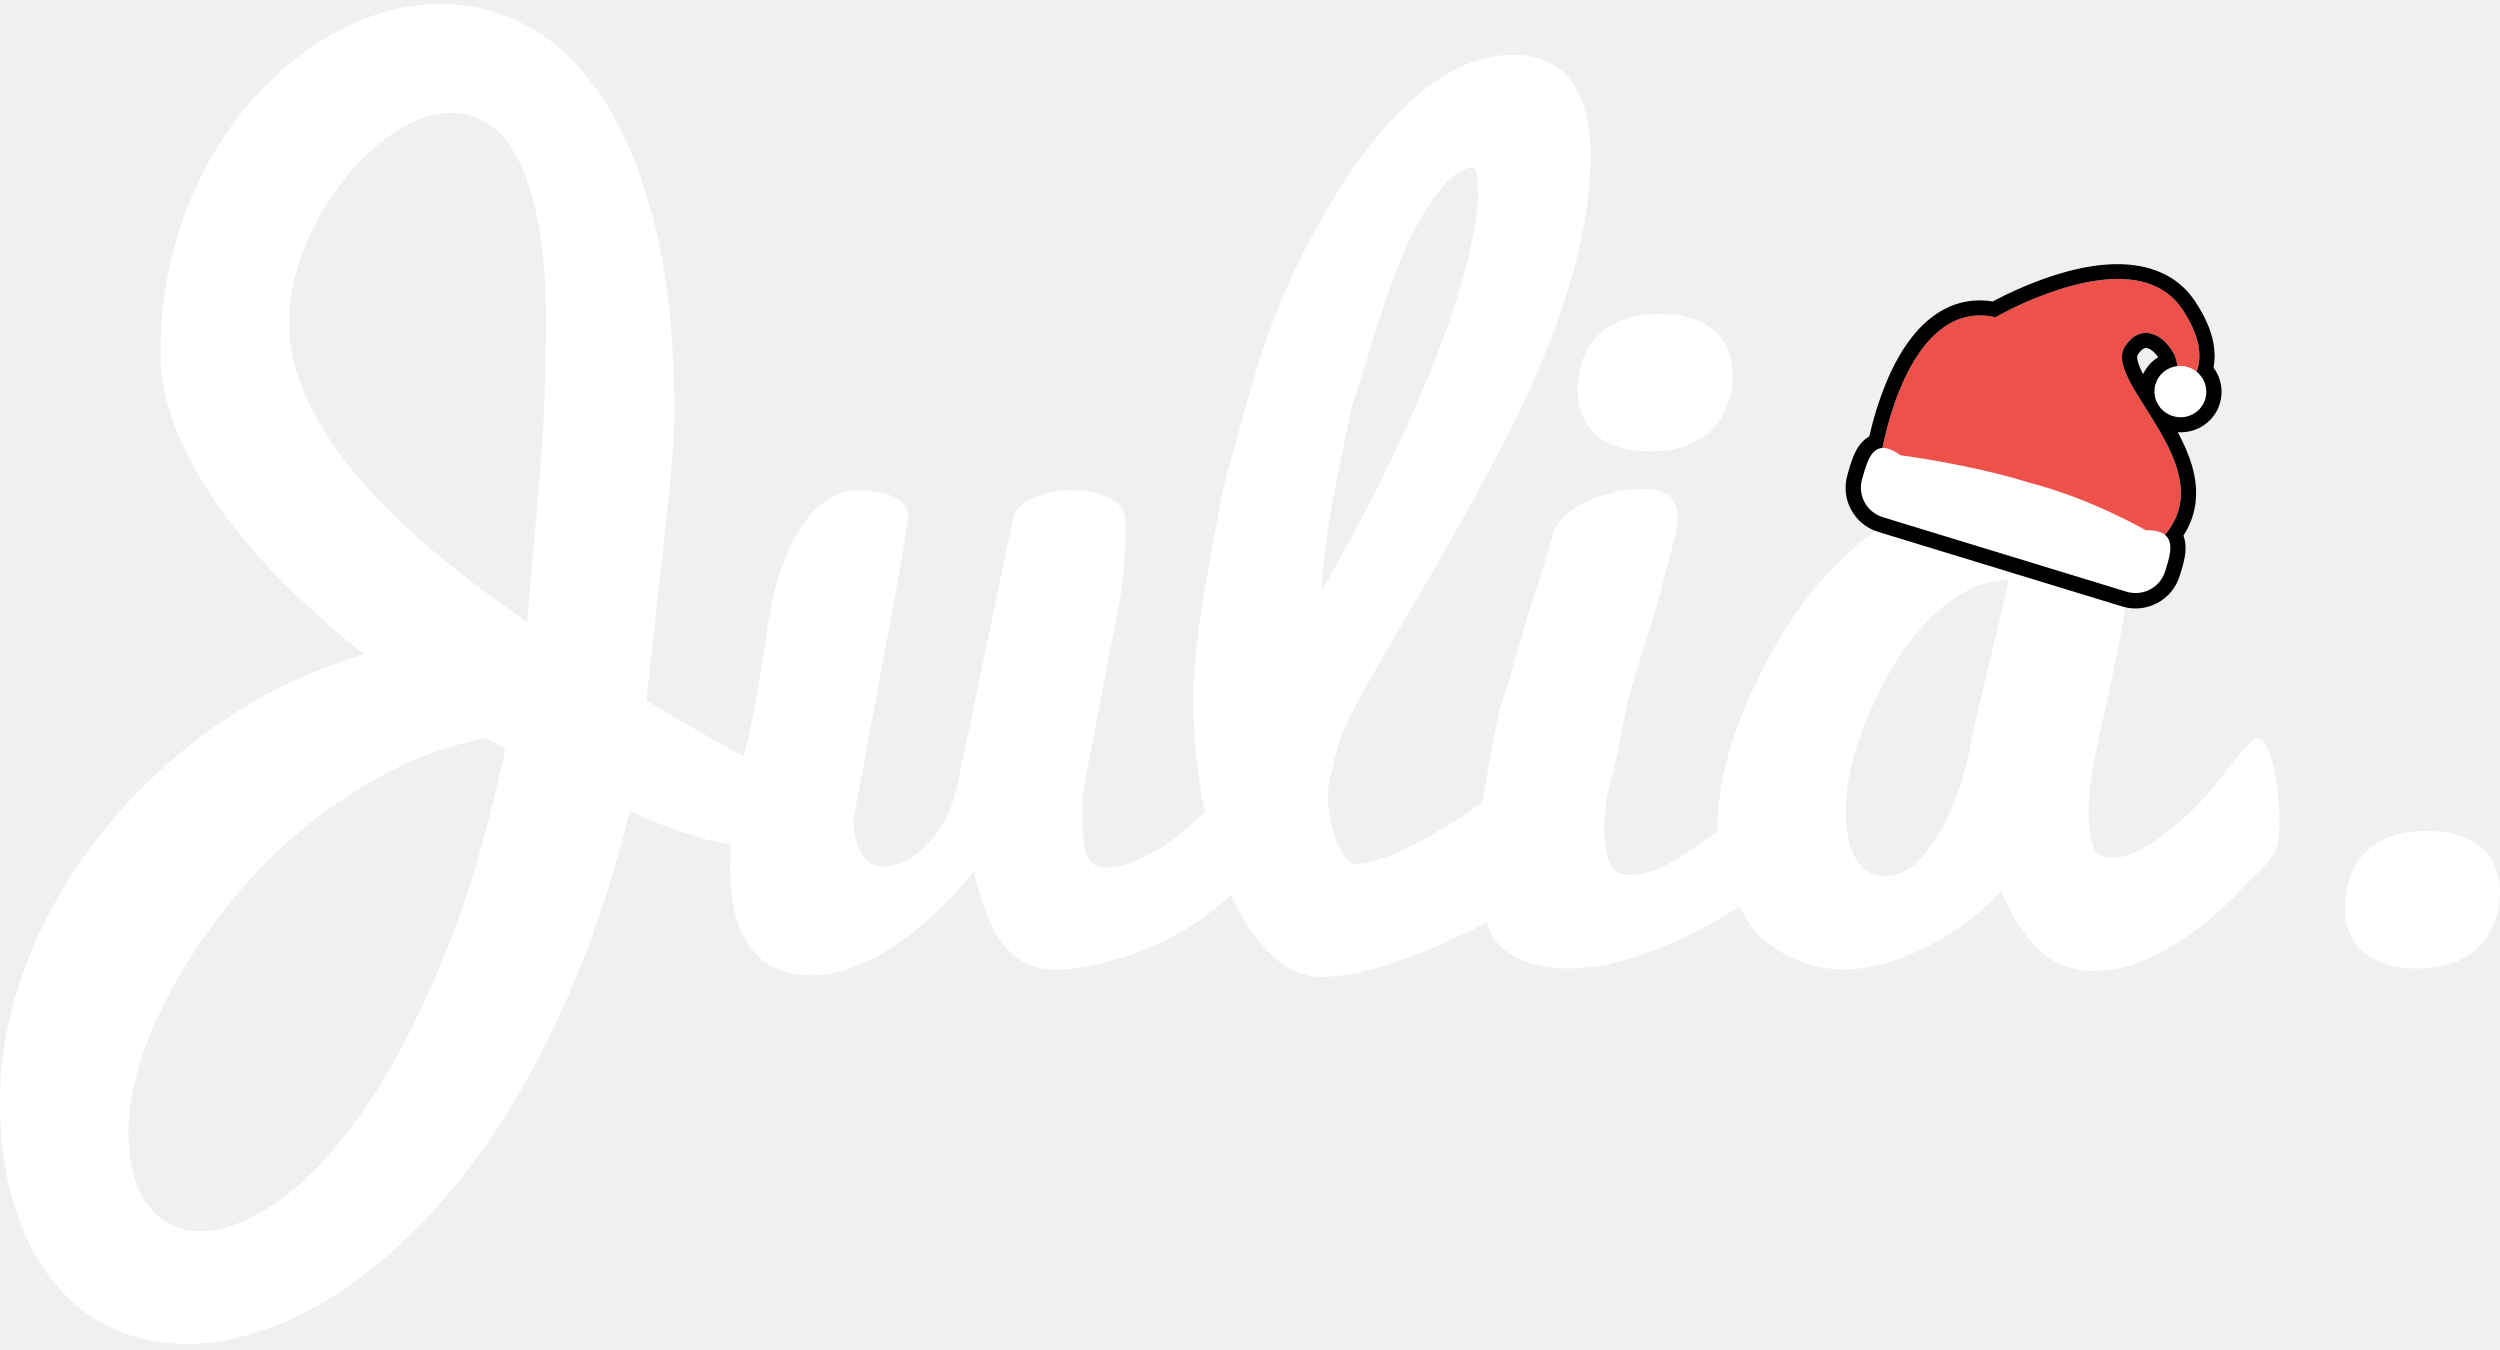
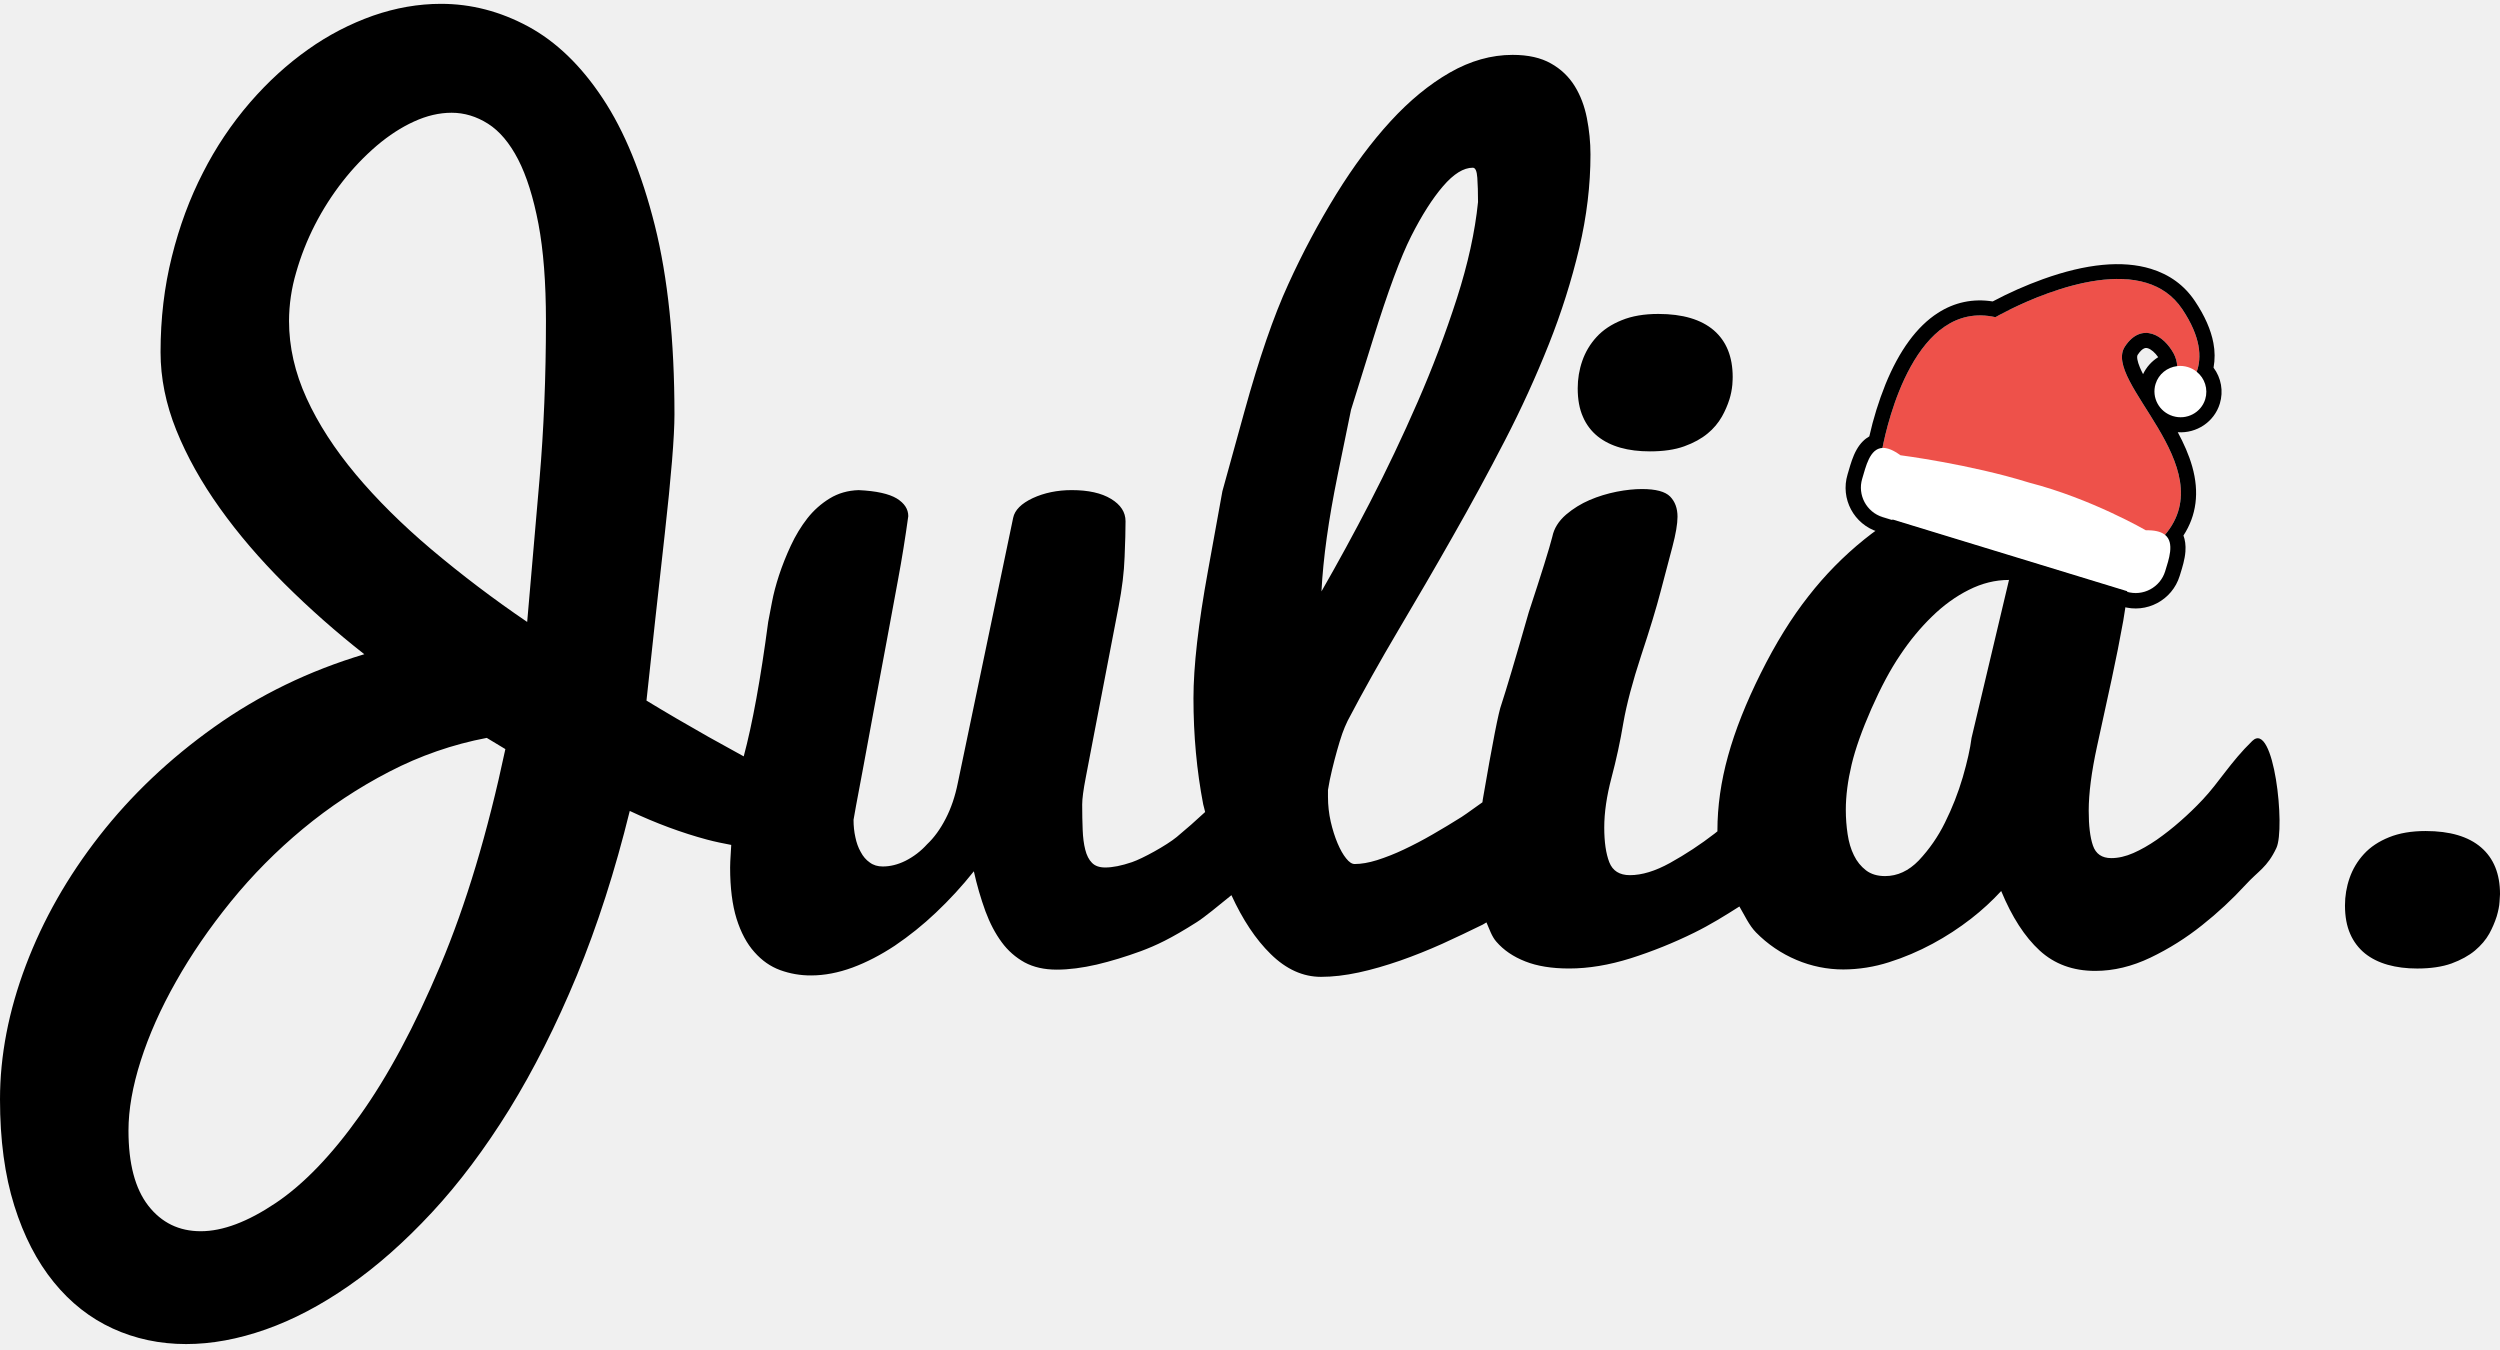
- <svg xmlns="http://www.w3.org/2000/svg" width="200" height="108">
+ <svg xmlns="http://www.w3.org/2000/svg" viewBox="0 0 200 108">
  <g fill-rule="nonzero" fill="none">
-     <path d="M180.18 59.277c1.741-1.682 2.666 6.994 1.93 8.563-.738 1.564-1.437 1.819-2.47 2.951a30.088 30.088 0 01-3.472 3.224 21.498 21.498 0 01-4.134 2.597c-1.474.704-2.942 1.06-4.416 1.06-1.778 0-3.261-.542-4.449-1.633-1.187-1.092-2.215-2.679-3.073-4.757a19.822 19.822 0 01-2.389 2.196 21.954 21.954 0 01-3.097 2.02c-1.117.6-2.28 1.1-3.496 1.482a12.11 12.11 0 01-3.646.577 9.59 9.59 0 01-3.75-.763 9.936 9.936 0 01-3.238-2.201c-.553-.564-.905-1.356-1.328-2.074-1.159.737-2.327 1.464-3.622 2.1a36.411 36.411 0 01-5.083 2.047c-1.727.541-3.36.814-4.913.814-1.394 0-2.562-.19-3.515-.568-.952-.373-1.722-.896-2.309-1.574-.37-.418-.553-1.005-.793-1.546-.098.05-.201.123-.3.178a125.28 125.28 0 01-3.243 1.537c-1.116.5-2.238.95-3.369 1.346-1.13.39-2.234.714-3.304.945-1.079.232-2.083.35-3.022.35-1.44 0-2.782-.604-4.017-1.818-1.206-1.178-2.247-2.756-3.148-4.716-1.047.85-2.145 1.76-2.77 2.156-2.101 1.336-3.275 1.873-4.476 2.323-1.206.441-2.38.8-3.529 1.073-1.15.264-2.22.405-3.2.405-1 0-1.854-.195-2.567-.577a5.63 5.63 0 01-1.83-1.61c-.516-.696-.948-1.519-1.305-2.478a25.273 25.273 0 01-.929-3.202 31.567 31.567 0 01-3.05 3.32 25.726 25.726 0 01-3.276 2.633c-1.117.736-2.238 1.323-3.378 1.746-1.136.418-2.248.632-3.314.632a7.09 7.09 0 01-2.482-.428c-.774-.286-1.46-.763-2.055-1.441-.606-.673-1.08-1.564-1.427-2.665-.342-1.1-.516-2.469-.516-4.097.005-.682.066-1.191.089-1.81-.629-.123-1.248-.24-1.943-.427-2.018-.541-4.078-1.305-6.175-2.292-1.178 4.788-2.59 9.176-4.233 13.16-1.647 3.974-3.45 7.544-5.401 10.714-1.957 3.155-4.022 5.911-6.204 8.258-2.182 2.346-4.388 4.297-6.622 5.847-2.238 1.556-4.453 2.724-6.663 3.502-2.21.778-4.331 1.169-6.368 1.169-2.112 0-4.073-.419-5.875-1.246-1.807-.828-3.38-2.065-4.716-3.711-1.338-1.642-2.394-3.683-3.154-6.112C.38 94.023 0 91.186 0 87.948c0-3.501.69-7.076 2.065-10.713 1.38-3.652 3.341-7.103 5.884-10.36 2.544-3.255 5.603-6.166 9.193-8.717 3.586-2.555 7.584-4.497 12.004-5.82a72.19 72.19 0 01-6.386-5.639c-1.98-1.978-3.708-3.993-5.176-6.053-1.474-2.064-2.633-4.138-3.478-6.23-.84-2.087-1.262-4.174-1.262-6.248 0-2.678.3-5.224.906-7.644.6-2.419 1.43-4.656 2.491-6.716a27.855 27.855 0 013.75-5.598c1.445-1.669 2.998-3.083 4.66-4.256a21.052 21.052 0 015.194-2.701c1.812-.628 3.619-.946 5.44-.946 2.411 0 4.734.605 6.968 1.81 2.234 1.21 4.223 3.12 5.96 5.747 1.74 2.62 3.13 6.017 4.176 10.182 1.042 4.17 1.568 9.208 1.568 15.111 0 1.773-.263 4.97-.78 9.595-.52 4.615-1.004 9.05-1.459 13.296 1.633.992 3.285 1.956 4.96 2.902.93.518 1.877 1.041 2.82 1.56.695-2.602 1.347-6.149 1.957-10.755.076-.382.174-.91.3-1.569.123-.668.315-1.387.569-2.17.258-.777.567-1.563.943-2.368.375-.805.816-1.533 1.323-2.183a6.742 6.742 0 011.788-1.592c.685-.418 1.455-.636 2.309-.663 1.417.063 2.435.295 3.055.668.615.382.92.85.92 1.414-.24 1.75-.512 3.429-.812 5.043-.296 1.61-.606 3.238-.901 4.875-.31 1.637-.648 3.46-1.019 5.461-.37 2.01-.67 3.611-.891 4.825-.225 1.21-.408 2.183-.55 2.929-.13.755-.206 1.137-.206 1.16 0 .486.047.945.146 1.39.089.437.23.837.427 1.179.183.35.422.636.718.84.295.224.647.324 1.046.324.592 0 1.197-.146 1.812-.45a5.907 5.907 0 001.736-1.328c.563-.528 1.06-1.215 1.492-2.056.427-.827.751-1.773.967-2.856l4.425-21.2c.127-.622.652-1.145 1.567-1.577.916-.423 1.957-.642 3.121-.642 1.319 0 2.37.232 3.14.7.778.47 1.163 1.065 1.163 1.792 0 .7-.023 1.651-.075 2.856-.042 1.21-.202 2.524-.478 3.956-.277 1.428-.606 3.152-.995 5.175a899.404 899.404 0 01-.967 5.025c-.253 1.328-.474 2.492-.666 3.483-.193.992-.287 1.71-.287 2.165 0 .732.014 1.4.038 2.01.023.618.09 1.146.206 1.6.113.455.296.815.54 1.056.244.25.596.372 1.056.372.587 0 1.304-.14 2.144-.427.845-.286 2.764-1.341 3.581-2.014a52.125 52.125 0 002.271-1.997c-.042-.213-.108-.4-.155-.614-.516-2.692-.779-5.52-.779-8.485 0-2.547.385-5.943 1.16-10.19.774-4.248 1.154-6.372 1.154-6.372l1.76-6.37c1.173-4.243 2.341-7.65 3.52-10.21a64.935 64.935 0 013.828-7.184c1.38-2.233 2.82-4.17 4.341-5.83 1.511-1.65 3.093-2.951 4.74-3.897 1.652-.946 3.322-1.419 5.03-1.419 1.24 0 2.262.228 3.065.687a5.172 5.172 0 011.905 1.814c.464.755.784 1.606.971 2.556.188.955.287 1.928.287 2.91 0 2.451-.3 4.948-.897 7.49a55.395 55.395 0 01-2.426 7.671 85.69 85.69 0 01-3.524 7.722 211.54 211.54 0 01-4.177 7.69c-1.44 2.541-2.9 5.042-4.36 7.507-1.459 2.47-2.81 4.875-4.044 7.23a9.9 9.9 0 00-.427 1.019c-.146.418-.282.873-.418 1.355-.136.487-.272 1-.403 1.55-.137.55-.24 1.087-.324 1.606v.55c0 .682.075 1.346.22 1.987.146.632.329 1.21.545 1.724.216.51.445.914.685 1.21.244.309.47.454.685.454.526 0 1.121-.104 1.788-.31a17.28 17.28 0 002.135-.845c.756-.355 1.53-.76 2.323-1.219a67.46 67.46 0 002.309-1.391c.525-.341 1.121-.8 1.666-1.173.014-.082.018-.155.032-.241.775-4.507 1.267-7.035 1.488-7.594.366-1.11 1.098-3.557 2.187-7.367 1.018-3.092 1.647-5.107 1.886-6.048.132-.655.498-1.246 1.103-1.77a7.485 7.485 0 011.872-1.159c.7-.3 1.422-.518 2.168-.668.751-.146 1.427-.214 2.032-.214 1.103 0 1.854.2 2.248.6.394.405.591.942.591 1.615 0 .573-.136 1.378-.412 2.419-.273 1.046-.587 2.228-.939 3.56-.347 1.337-.868 3.047-1.563 5.144-.685 2.091-1.159 3.883-1.417 5.356a47.599 47.599 0 01-.952 4.407c-.385 1.46-.578 2.783-.578 3.974 0 1.169.136 2.092.404 2.783.267.682.816 1.032 1.647 1.032.962 0 2.032-.327 3.21-.977a28.358 28.358 0 003.571-2.351c.08-.06.145-.123.225-.182 0-.018-.004-.037-.004-.055 0-1.937.281-3.924.849-5.97.563-2.042 1.436-4.248 2.623-6.626 1.183-2.378 2.454-4.434 3.82-6.166a27.582 27.582 0 014.458-4.534 21.97 21.97 0 015.11-3.083c1.793-.76 3.614-1.141 5.472-1.141.62 0 1.103.118 1.45.354.357.237.643.5.873.805.23.296.45.596.662.882.215.291.488.5.807.632.328.132.657.219.99.255.338.041.685.06 1.032.06.296 0 .6-.005.906-.019a20.9 20.9 0 01.915-.018c.404 0 .779.036 1.126.113.352.082.662.25.93.514.272.26.478.628.624 1.1.145.47.22 1.11.22 1.929 0 1.237-.131 2.615-.399 4.124-.272 1.51-.577 3.056-.92 4.643-.347 1.587-.741 3.397-1.182 5.425-.441 2.028-.662 3.743-.662 5.13 0 1.187.108 2.119.338 2.787.23.669.718 1.005 1.469 1.005.558 0 1.15-.136 1.764-.405.62-.272 1.235-.627 1.868-1.06a21.548 21.548 0 001.887-1.486 25.076 25.076 0 001.783-1.719c1.314-1.387 2.233-3.01 3.974-4.702zm-73.177-21.223c-.718 3.516-1.15 6.599-1.286 9.259a185.157 185.157 0 003.848-7.062 135.113 135.113 0 003.843-8.085 88.501 88.501 0 003.144-8.3c.883-2.755 1.45-5.32 1.69-7.703 0-.759-.02-1.405-.057-1.941-.037-.541-.155-.805-.361-.805-.737 0-1.53.49-2.38 1.478-.844.982-1.698 2.319-2.547 3.997-.85 1.682-1.863 4.42-3.041 8.203-1.183 3.788-1.774 5.69-1.774 5.69s-.357 1.754-1.08 5.27zm50.718 20.991l2.999-12.65c-1.103 0-2.173.268-3.215.795-1.046.523-2.032 1.237-2.951 2.137-.925.9-1.774 1.924-2.548 3.088-.78 1.15-1.54 2.578-2.29 4.275-.747 1.7-1.282 3.192-1.587 4.474-.305 1.287-.464 2.497-.464 3.629 0 .664.051 1.314.145 1.942.094.632.258 1.196.502 1.687.24.5.564.891.967 1.205.399.305.91.46 1.525.46.99 0 1.891-.415 2.699-1.251a12.333 12.333 0 002.088-3.015 22.218 22.218 0 001.431-3.643c.361-1.25.596-2.3.7-3.133zM43.16 38.364c.342-3.975.516-8.204.516-12.692 0-3.06-.202-5.648-.6-7.758-.404-2.114-.944-3.833-1.624-5.157-.686-1.323-1.488-2.273-2.413-2.86-.92-.582-1.89-.877-2.909-.877-.99 0-1.994.236-3.013.704-1.018.464-2.003 1.105-2.97 1.924a19.854 19.854 0 00-2.731 2.86 21.6 21.6 0 00-2.225 3.483 20.88 20.88 0 00-1.501 3.811 13.841 13.841 0 00-.568 3.87c0 2.078.47 4.138 1.403 6.184.934 2.051 2.252 4.08 3.932 6.09 1.685 2.01 3.689 4.001 6.012 5.97a92.88 92.88 0 007.705 5.839c.31-3.624.643-7.426.986-11.391zm-7.936 38.884c2.051-4.856 3.783-10.622 5.205-17.32l-1.488-.897a28.447 28.447 0 00-7.809 2.71 38.596 38.596 0 00-6.903 4.57 41.742 41.742 0 00-5.762 5.817c-1.713 2.114-3.182 4.252-4.393 6.407-1.22 2.151-2.154 4.256-2.815 6.321-.657 2.06-.981 3.924-.981 5.584 0 2.651.526 4.652 1.586 6.016 1.06 1.36 2.454 2.042 4.195 2.042 1.765 0 3.764-.755 6.002-2.26 2.234-1.5 4.477-3.829 6.72-6.985 2.253-3.151 4.397-7.153 6.443-12.005zm90.993-46.185c0-.746.118-1.478.366-2.192a5.468 5.468 0 011.145-1.915c.516-.563 1.188-1.01 2.013-1.341.822-.337 1.798-.5 2.924-.5 1.947 0 3.426.44 4.44 1.31 1.008.872 1.51 2.118 1.51 3.737 0 .082-.004.291-.028.623a5.76 5.76 0 01-.23 1.155 7.347 7.347 0 01-.6 1.383 4.84 4.84 0 01-1.145 1.355c-.498.414-1.117.755-1.873 1.028-.75.272-1.666.404-2.745.404-.868 0-1.657-.095-2.365-.295-.7-.2-1.305-.5-1.812-.905a4.017 4.017 0 01-1.177-1.555c-.287-.637-.423-1.397-.423-2.292zm72.268 36.728c1.014.873 1.516 2.12 1.516 3.738 0 .082-.014.296-.038.623-.018.327-.098.714-.225 1.155a7.94 7.94 0 01-.596 1.387c-.272.487-.657.937-1.145 1.35-.497.414-1.121.755-1.872 1.033-.751.268-1.666.405-2.75.405-.864 0-1.652-.1-2.36-.3-.704-.2-1.31-.5-1.817-.906a4.11 4.11 0 01-1.177-1.555c-.282-.632-.423-1.396-.423-2.287 0-.75.122-1.487.37-2.196a5.468 5.468 0 011.146-1.915c.516-.564 1.187-1.01 2.008-1.341.817-.332 1.793-.5 2.924-.5 1.952 0 3.43.44 4.44 1.31z" fill="#FFF" />
+     <path d="M180.18 59.277c1.741-1.682 2.666 6.994 1.93 8.563-.738 1.564-1.437 1.819-2.47 2.951a30.088 30.088 0 01-3.472 3.224 21.498 21.498 0 01-4.134 2.597c-1.474.704-2.942 1.06-4.416 1.06-1.778 0-3.261-.542-4.449-1.633-1.187-1.092-2.215-2.679-3.073-4.757a19.822 19.822 0 01-2.389 2.196 21.954 21.954 0 01-3.097 2.02c-1.117.6-2.28 1.1-3.496 1.482a12.11 12.11 0 01-3.646.577 9.59 9.59 0 01-3.75-.763 9.936 9.936 0 01-3.238-2.201c-.553-.564-.905-1.356-1.328-2.074-1.159.737-2.327 1.464-3.622 2.1a36.411 36.411 0 01-5.083 2.047c-1.727.541-3.36.814-4.913.814-1.394 0-2.562-.19-3.515-.568-.952-.373-1.722-.896-2.309-1.574-.37-.418-.553-1.005-.793-1.546-.098.05-.201.123-.3.178a125.28 125.28 0 01-3.243 1.537c-1.116.5-2.238.95-3.369 1.346-1.13.39-2.234.714-3.304.945-1.079.232-2.083.35-3.022.35-1.44 0-2.782-.604-4.017-1.818-1.206-1.178-2.247-2.756-3.148-4.716-1.047.85-2.145 1.76-2.77 2.156-2.101 1.336-3.275 1.873-4.476 2.323-1.206.441-2.38.8-3.529 1.073-1.15.264-2.22.405-3.2.405-1 0-1.854-.195-2.567-.577a5.63 5.63 0 01-1.83-1.61c-.516-.696-.948-1.519-1.305-2.478a25.273 25.273 0 01-.929-3.202 31.567 31.567 0 01-3.05 3.32 25.726 25.726 0 01-3.276 2.633c-1.117.736-2.238 1.323-3.378 1.746-1.136.418-2.248.632-3.314.632a7.09 7.09 0 01-2.482-.428c-.774-.286-1.46-.763-2.055-1.441-.606-.673-1.08-1.564-1.427-2.665-.342-1.1-.516-2.469-.516-4.097.005-.682.066-1.191.089-1.81-.629-.123-1.248-.24-1.943-.427-2.018-.541-4.078-1.305-6.175-2.292-1.178 4.788-2.59 9.176-4.233 13.16-1.647 3.974-3.45 7.544-5.401 10.714-1.957 3.155-4.022 5.911-6.204 8.258-2.182 2.346-4.388 4.297-6.622 5.847-2.238 1.556-4.453 2.724-6.663 3.502-2.21.778-4.331 1.169-6.368 1.169-2.112 0-4.073-.419-5.875-1.246-1.807-.828-3.38-2.065-4.716-3.711-1.338-1.642-2.394-3.683-3.154-6.112C.38 94.023 0 91.186 0 87.948c0-3.501.69-7.076 2.065-10.713 1.38-3.652 3.341-7.103 5.884-10.36 2.544-3.255 5.603-6.166 9.193-8.717 3.586-2.555 7.584-4.497 12.004-5.82a72.19 72.19 0 01-6.386-5.639c-1.98-1.978-3.708-3.993-5.176-6.053-1.474-2.064-2.633-4.138-3.478-6.23-.84-2.087-1.262-4.174-1.262-6.248 0-2.678.3-5.224.906-7.644.6-2.419 1.43-4.656 2.491-6.716a27.855 27.855 0 013.75-5.598c1.445-1.669 2.998-3.083 4.66-4.256a21.052 21.052 0 015.194-2.701c1.812-.628 3.619-.946 5.44-.946 2.411 0 4.734.605 6.968 1.81 2.234 1.21 4.223 3.12 5.96 5.747 1.74 2.62 3.13 6.017 4.176 10.182 1.042 4.17 1.568 9.208 1.568 15.111 0 1.773-.263 4.97-.78 9.595-.52 4.615-1.004 9.05-1.459 13.296 1.633.992 3.285 1.956 4.96 2.902.93.518 1.877 1.041 2.82 1.56.695-2.602 1.347-6.149 1.957-10.755.076-.382.174-.91.3-1.569.123-.668.315-1.387.569-2.17.258-.777.567-1.563.943-2.368.375-.805.816-1.533 1.323-2.183a6.742 6.742 0 011.788-1.592c.685-.418 1.455-.636 2.309-.663 1.417.063 2.435.295 3.055.668.615.382.92.85.92 1.414-.24 1.75-.512 3.429-.812 5.043-.296 1.61-.606 3.238-.901 4.875-.31 1.637-.648 3.46-1.019 5.461-.37 2.01-.67 3.611-.891 4.825-.225 1.21-.408 2.183-.55 2.929-.13.755-.206 1.137-.206 1.16 0 .486.047.945.146 1.39.089.437.23.837.427 1.179.183.35.422.636.718.84.295.224.647.324 1.046.324.592 0 1.197-.146 1.812-.45a5.907 5.907 0 001.736-1.328c.563-.528 1.06-1.215 1.492-2.056.427-.827.751-1.773.967-2.856l4.425-21.2c.127-.622.652-1.145 1.567-1.577.916-.423 1.957-.642 3.121-.642 1.319 0 2.37.232 3.14.7.778.47 1.163 1.065 1.163 1.792 0 .7-.023 1.651-.075 2.856-.042 1.21-.202 2.524-.478 3.956-.277 1.428-.606 3.152-.995 5.175a899.404 899.404 0 01-.967 5.025c-.253 1.328-.474 2.492-.666 3.483-.193.992-.287 1.71-.287 2.165 0 .732.014 1.4.038 2.01.023.618.09 1.146.206 1.6.113.455.296.815.54 1.056.244.25.596.372 1.056.372.587 0 1.304-.14 2.144-.427.845-.286 2.764-1.341 3.581-2.014a52.125 52.125 0 002.271-1.997c-.042-.213-.108-.4-.155-.614-.516-2.692-.779-5.52-.779-8.485 0-2.547.385-5.943 1.16-10.19.774-4.248 1.154-6.372 1.154-6.372l1.76-6.37c1.173-4.243 2.341-7.65 3.52-10.21a64.935 64.935 0 013.828-7.184c1.38-2.233 2.82-4.17 4.341-5.83 1.511-1.65 3.093-2.951 4.74-3.897 1.652-.946 3.322-1.419 5.03-1.419 1.24 0 2.262.228 3.065.687a5.172 5.172 0 011.905 1.814c.464.755.784 1.606.971 2.556.188.955.287 1.928.287 2.91 0 2.451-.3 4.948-.897 7.49a55.395 55.395 0 01-2.426 7.671 85.69 85.69 0 01-3.524 7.722 211.54 211.54 0 01-4.177 7.69c-1.44 2.541-2.9 5.042-4.36 7.507-1.459 2.47-2.81 4.875-4.044 7.23a9.9 9.9 0 00-.427 1.019c-.146.418-.282.873-.418 1.355-.136.487-.272 1-.403 1.55-.137.55-.24 1.087-.324 1.606v.55c0 .682.075 1.346.22 1.987.146.632.329 1.21.545 1.724.216.51.445.914.685 1.21.244.309.47.454.685.454.526 0 1.121-.104 1.788-.31a17.28 17.28 0 002.135-.845c.756-.355 1.53-.76 2.323-1.219a67.46 67.46 0 002.309-1.391c.525-.341 1.121-.8 1.666-1.173.014-.082.018-.155.032-.241.775-4.507 1.267-7.035 1.488-7.594.366-1.11 1.098-3.557 2.187-7.367 1.018-3.092 1.647-5.107 1.886-6.048.132-.655.498-1.246 1.103-1.77a7.485 7.485 0 011.872-1.159c.7-.3 1.422-.518 2.168-.668.751-.146 1.427-.214 2.032-.214 1.103 0 1.854.2 2.248.6.394.405.591.942.591 1.615 0 .573-.136 1.378-.412 2.419-.273 1.046-.587 2.228-.939 3.56-.347 1.337-.868 3.047-1.563 5.144-.685 2.091-1.159 3.883-1.417 5.356a47.599 47.599 0 01-.952 4.407c-.385 1.46-.578 2.783-.578 3.974 0 1.169.136 2.092.404 2.783.267.682.816 1.032 1.647 1.032.962 0 2.032-.327 3.21-.977a28.358 28.358 0 003.571-2.351c.08-.06.145-.123.225-.182 0-.018-.004-.037-.004-.055 0-1.937.281-3.924.849-5.97.563-2.042 1.436-4.248 2.623-6.626 1.183-2.378 2.454-4.434 3.82-6.166a27.582 27.582 0 014.458-4.534 21.97 21.97 0 015.11-3.083c1.793-.76 3.614-1.141 5.472-1.141.62 0 1.103.118 1.45.354.357.237.643.5.873.805.23.296.45.596.662.882.215.291.488.5.807.632.328.132.657.219.99.255.338.041.685.06 1.032.06.296 0 .6-.005.906-.019a20.9 20.9 0 01.915-.018c.404 0 .779.036 1.126.113.352.082.662.25.93.514.272.26.478.628.624 1.1.145.47.22 1.11.22 1.929 0 1.237-.131 2.615-.399 4.124-.272 1.51-.577 3.056-.92 4.643-.347 1.587-.741 3.397-1.182 5.425-.441 2.028-.662 3.743-.662 5.13 0 1.187.108 2.119.338 2.787.23.669.718 1.005 1.469 1.005.558 0 1.15-.136 1.764-.405.62-.272 1.235-.627 1.868-1.06a21.548 21.548 0 001.887-1.486 25.076 25.076 0 001.783-1.719c1.314-1.387 2.233-3.01 3.974-4.702zm-73.177-21.223c-.718 3.516-1.15 6.599-1.286 9.259a185.157 185.157 0 003.848-7.062 135.113 135.113 0 003.843-8.085 88.501 88.501 0 003.144-8.3c.883-2.755 1.45-5.32 1.69-7.703 0-.759-.02-1.405-.057-1.941-.037-.541-.155-.805-.361-.805-.737 0-1.53.49-2.38 1.478-.844.982-1.698 2.319-2.547 3.997-.85 1.682-1.863 4.42-3.041 8.203-1.183 3.788-1.774 5.69-1.774 5.69s-.357 1.754-1.08 5.27zm50.718 20.991l2.999-12.65c-1.103 0-2.173.268-3.215.795-1.046.523-2.032 1.237-2.951 2.137-.925.9-1.774 1.924-2.548 3.088-.78 1.15-1.54 2.578-2.29 4.275-.747 1.7-1.282 3.192-1.587 4.474-.305 1.287-.464 2.497-.464 3.629 0 .664.051 1.314.145 1.942.094.632.258 1.196.502 1.687.24.5.564.891.967 1.205.399.305.91.46 1.525.46.99 0 1.891-.415 2.699-1.251a12.333 12.333 0 002.088-3.015 22.218 22.218 0 001.431-3.643c.361-1.25.596-2.3.7-3.133zM43.16 38.364c.342-3.975.516-8.204.516-12.692 0-3.06-.202-5.648-.6-7.758-.404-2.114-.944-3.833-1.624-5.157-.686-1.323-1.488-2.273-2.413-2.86-.92-.582-1.89-.877-2.909-.877-.99 0-1.994.236-3.013.704-1.018.464-2.003 1.105-2.97 1.924a19.854 19.854 0 00-2.731 2.86 21.6 21.6 0 00-2.225 3.483 20.88 20.88 0 00-1.501 3.811 13.841 13.841 0 00-.568 3.87c0 2.078.47 4.138 1.403 6.184.934 2.051 2.252 4.08 3.932 6.09 1.685 2.01 3.689 4.001 6.012 5.97a92.88 92.88 0 007.705 5.839c.31-3.624.643-7.426.986-11.391zm-7.936 38.884c2.051-4.856 3.783-10.622 5.205-17.32l-1.488-.897a28.447 28.447 0 00-7.809 2.71 38.596 38.596 0 00-6.903 4.57 41.742 41.742 0 00-5.762 5.817c-1.713 2.114-3.182 4.252-4.393 6.407-1.22 2.151-2.154 4.256-2.815 6.321-.657 2.06-.981 3.924-.981 5.584 0 2.651.526 4.652 1.586 6.016 1.06 1.36 2.454 2.042 4.195 2.042 1.765 0 3.764-.755 6.002-2.26 2.234-1.5 4.477-3.829 6.72-6.985 2.253-3.151 4.397-7.153 6.443-12.005zm90.993-46.185c0-.746.118-1.478.366-2.192a5.468 5.468 0 011.145-1.915c.516-.563 1.188-1.01 2.013-1.341.822-.337 1.798-.5 2.924-.5 1.947 0 3.426.44 4.44 1.31 1.008.872 1.51 2.118 1.51 3.737 0 .082-.004.291-.028.623a5.76 5.76 0 01-.23 1.155 7.347 7.347 0 01-.6 1.383 4.84 4.84 0 01-1.145 1.355c-.498.414-1.117.755-1.873 1.028-.75.272-1.666.404-2.745.404-.868 0-1.657-.095-2.365-.295-.7-.2-1.305-.5-1.812-.905a4.017 4.017 0 01-1.177-1.555c-.287-.637-.423-1.397-.423-2.292zm72.268 36.728c1.014.873 1.516 2.12 1.516 3.738 0 .082-.014.296-.038.623-.018.327-.098.714-.225 1.155a7.94 7.94 0 01-.596 1.387c-.272.487-.657.937-1.145 1.35-.497.414-1.121.755-1.872 1.033-.751.268-1.666.405-2.75.405-.864 0-1.652-.1-2.36-.3-.704-.2-1.31-.5-1.817-.906a4.11 4.11 0 01-1.177-1.555c-.282-.632-.423-1.396-.423-2.287 0-.75.122-1.487.37-2.196a5.468 5.468 0 011.146-1.915c.516-.564 1.187-1.01 2.008-1.341.817-.332 1.793-.5 2.924-.5 1.952 0 3.43.44 4.44 1.31z" fill="currentColor" />
    <g transform="rotate(17 23.317 524.68)">
      <path d="M2.15 20.327S.436 7.891 7.692 7.335c0 0 8.72-9.386 14.111-4.982 4.902 4.005 1.288 7.131 1.288 7.131S23.3 7.06 22.2 5.968c-1.263-1.255-3.25-1.66-3.912.586-.959 3.252 10.546 6.935 7.377 13.676-5.02 0-6.51 0-23.517.097z" fill="#EE514A" />
      <ellipse fill="#FFF" cx="23.587" cy="8.703" rx="2.08" ry="2.051" />
      <path d="M26.625 22.784c0 1.343-1.103 2.435-2.465 2.435H3.744c-1.361 0-2.465-1.092-2.465-2.435s-.26-3.578 2.378-2.663c0 0 5.51-.942 10.498-.916 5.104-.229 10.034.917 10.034.917 2.581-.858 2.436 1.319 2.436 2.662z" fill="#FFF" />
      <path d="M18.453 1.177c1.182 0 2.327.34 3.351 1.176 2.08 1.699 2.626 3.239 2.567 4.45a2.052 2.052 0 011.295 1.9c0 1.133-.93 2.051-2.08 2.051-1.148 0-2.079-.918-2.079-2.051 0-.838.51-1.558 1.24-1.877a2.543 2.543 0 00-.547-.859c-.615-.61-1.401-1.02-2.123-1.02-.76 0-1.449.455-1.788 1.607-.949 3.219 10.307 6.859 7.471 13.466.941.376.865 1.817.865 2.79a2.474 2.474 0 01-2.465 2.462H3.744A2.474 2.474 0 011.28 22.81c0-.986-.14-2.481.83-2.828-.212-2.014-.95-12.146 5.584-12.646 0 0 5.721-6.16 10.76-6.159zm0-1.177c-2.362 0-5.055 1.106-8.005 3.31a31.072 31.072 0 00-3.33 2.886c-1.581.225-2.902.952-3.93 2.169-1.284 1.519-2.07 3.766-2.335 6.683a27.082 27.082 0 00-.018 4.358c-.283.296-.53.718-.663 1.322-.131.598-.122 1.243-.114 1.761l.003.337a3.69 3.69 0 003.683 3.678H24.16a3.69 3.69 0 003.683-3.679l.001-.206c.003-.522.006-1.176-.13-1.788-.114-.51-.305-.898-.528-1.188.53-1.841.217-3.68-.937-5.476-.532-.828-1.2-1.589-1.913-2.295 1.459-.336 2.548-1.63 2.548-3.169 0-1.046-.5-2.002-1.32-2.605a5.37 5.37 0 00-.59-1.885c-.499-.958-1.303-1.883-2.393-2.773C21.402.477 20.013 0 18.453 0zm1.87 8.243a7.316 7.316 0 01-.403-.444c-.337-.407-.51-.748-.461-.91.218-.74.509-.74.618-.74.286 0 .659.166 1.005.44a3.236 3.236 0 00-.76 1.654z" fill="#000" />
    </g>
  </g>
</svg>
